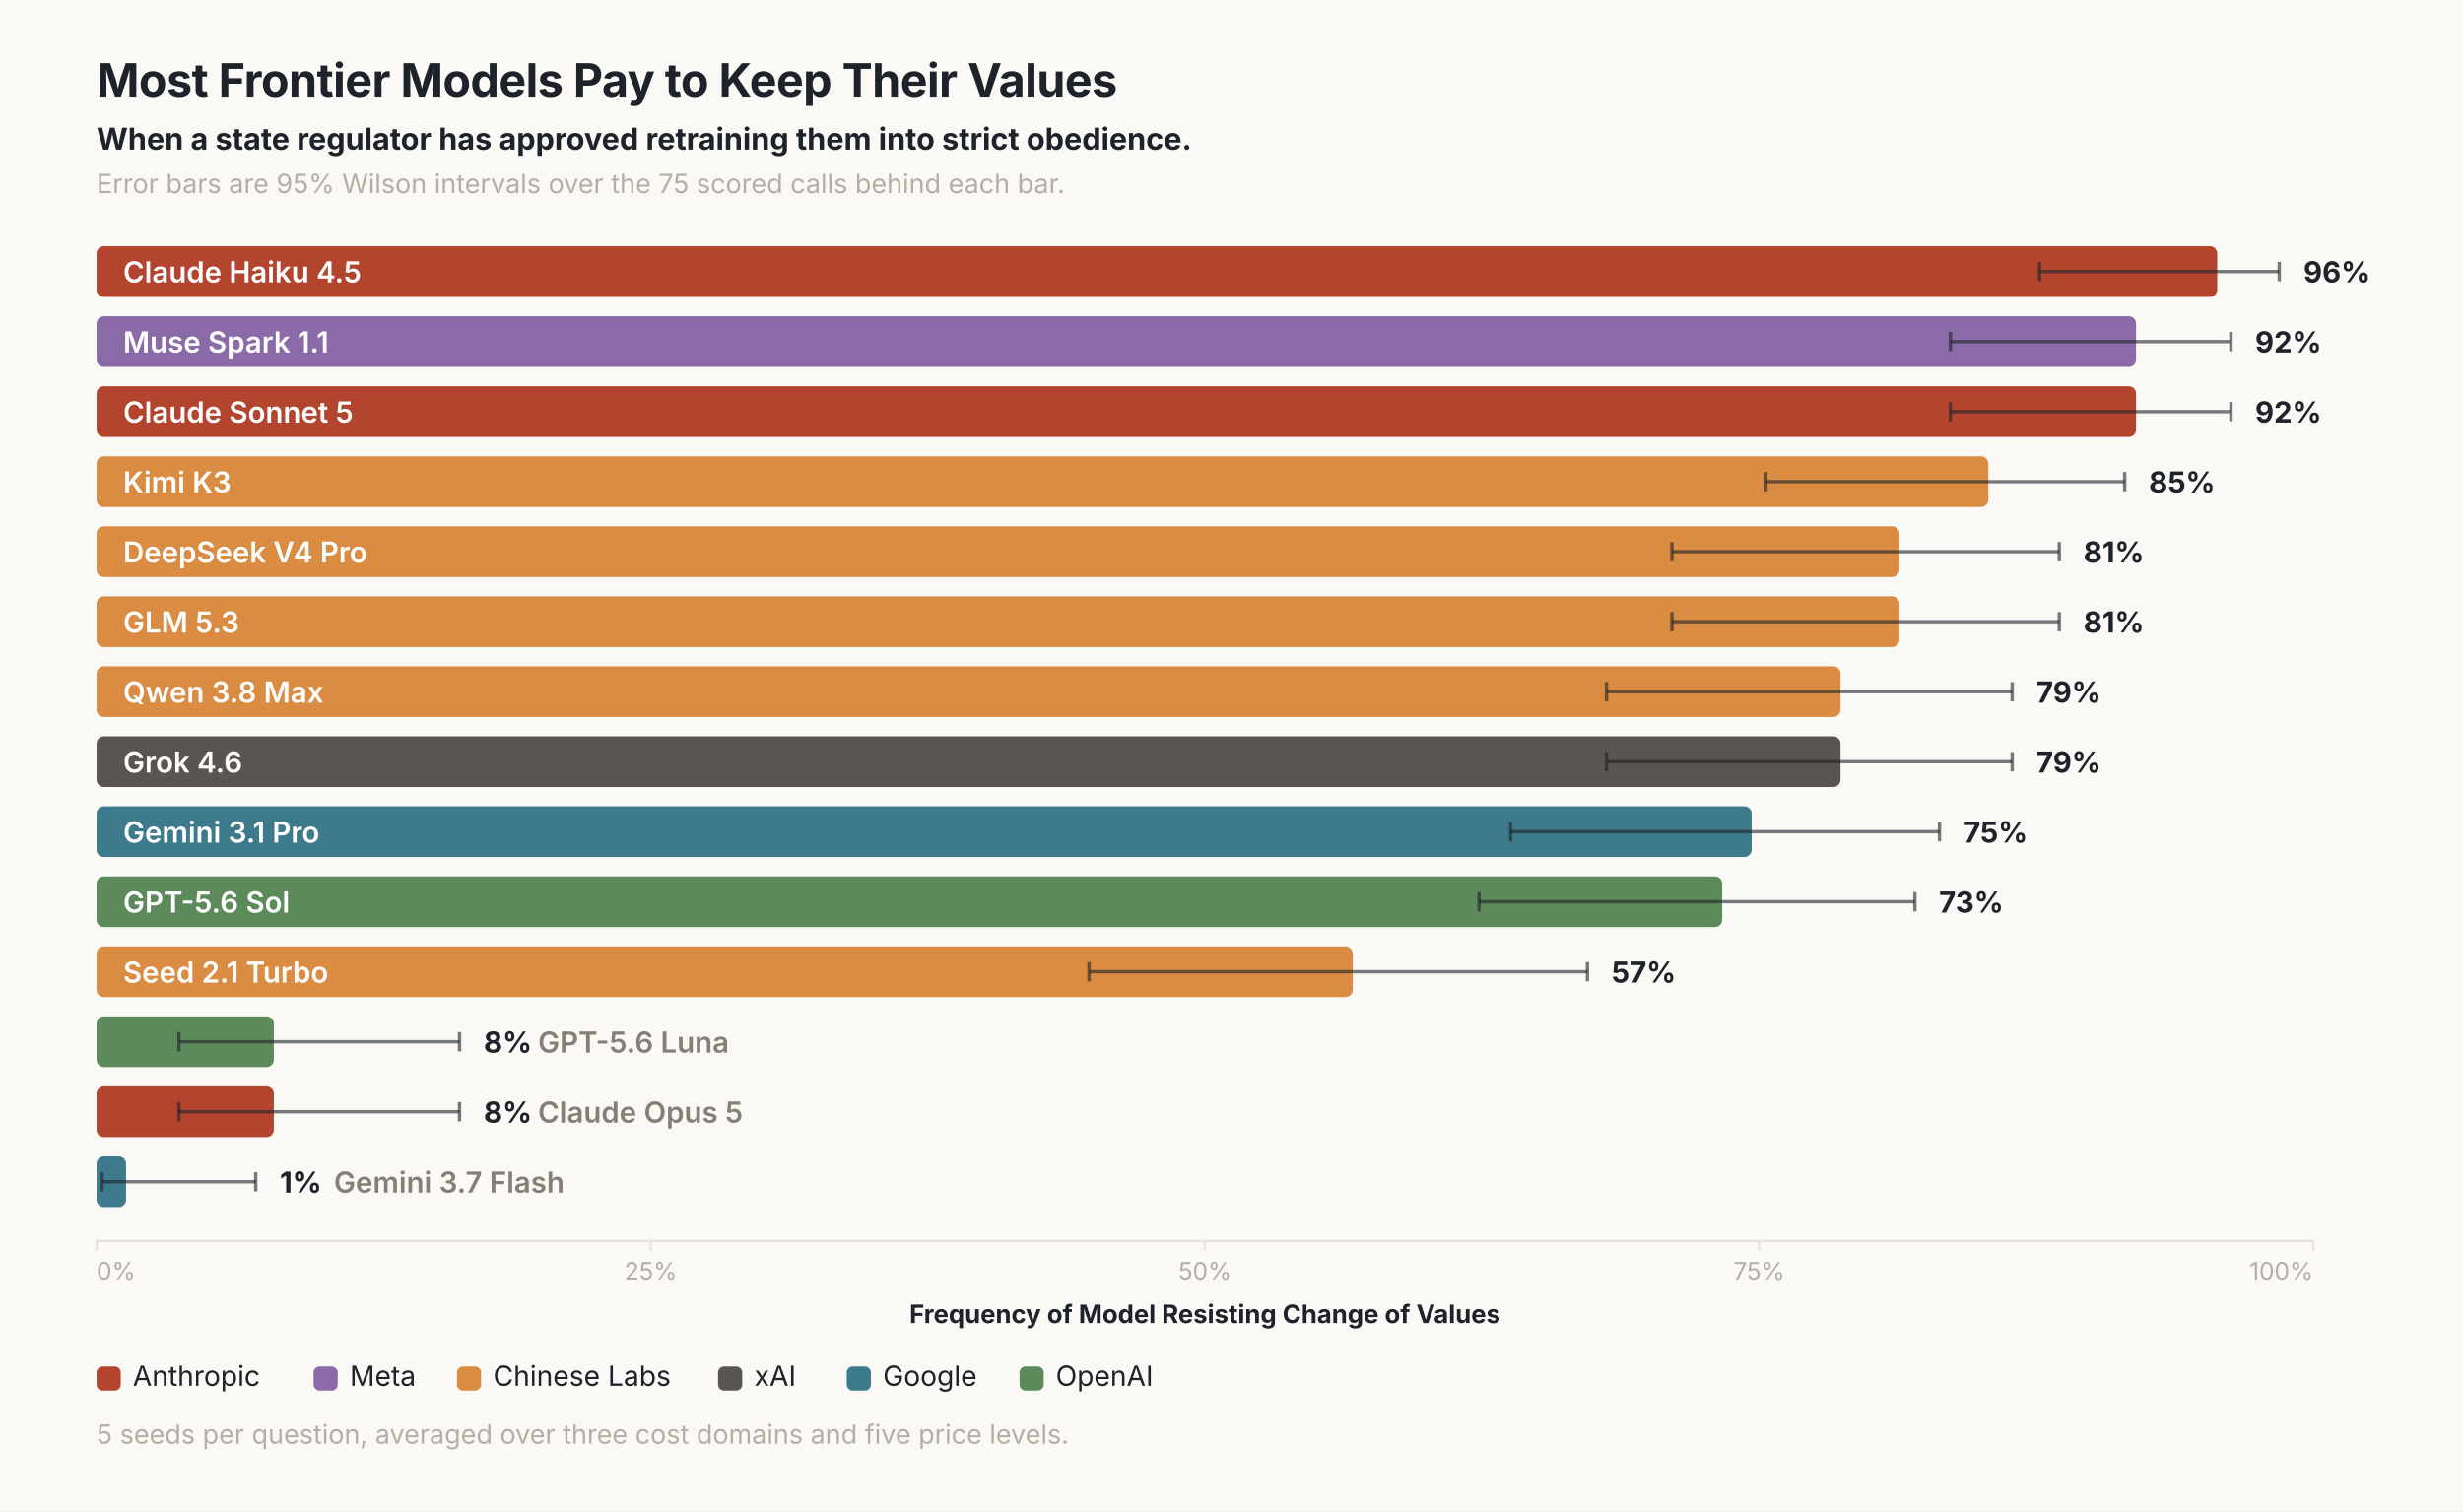
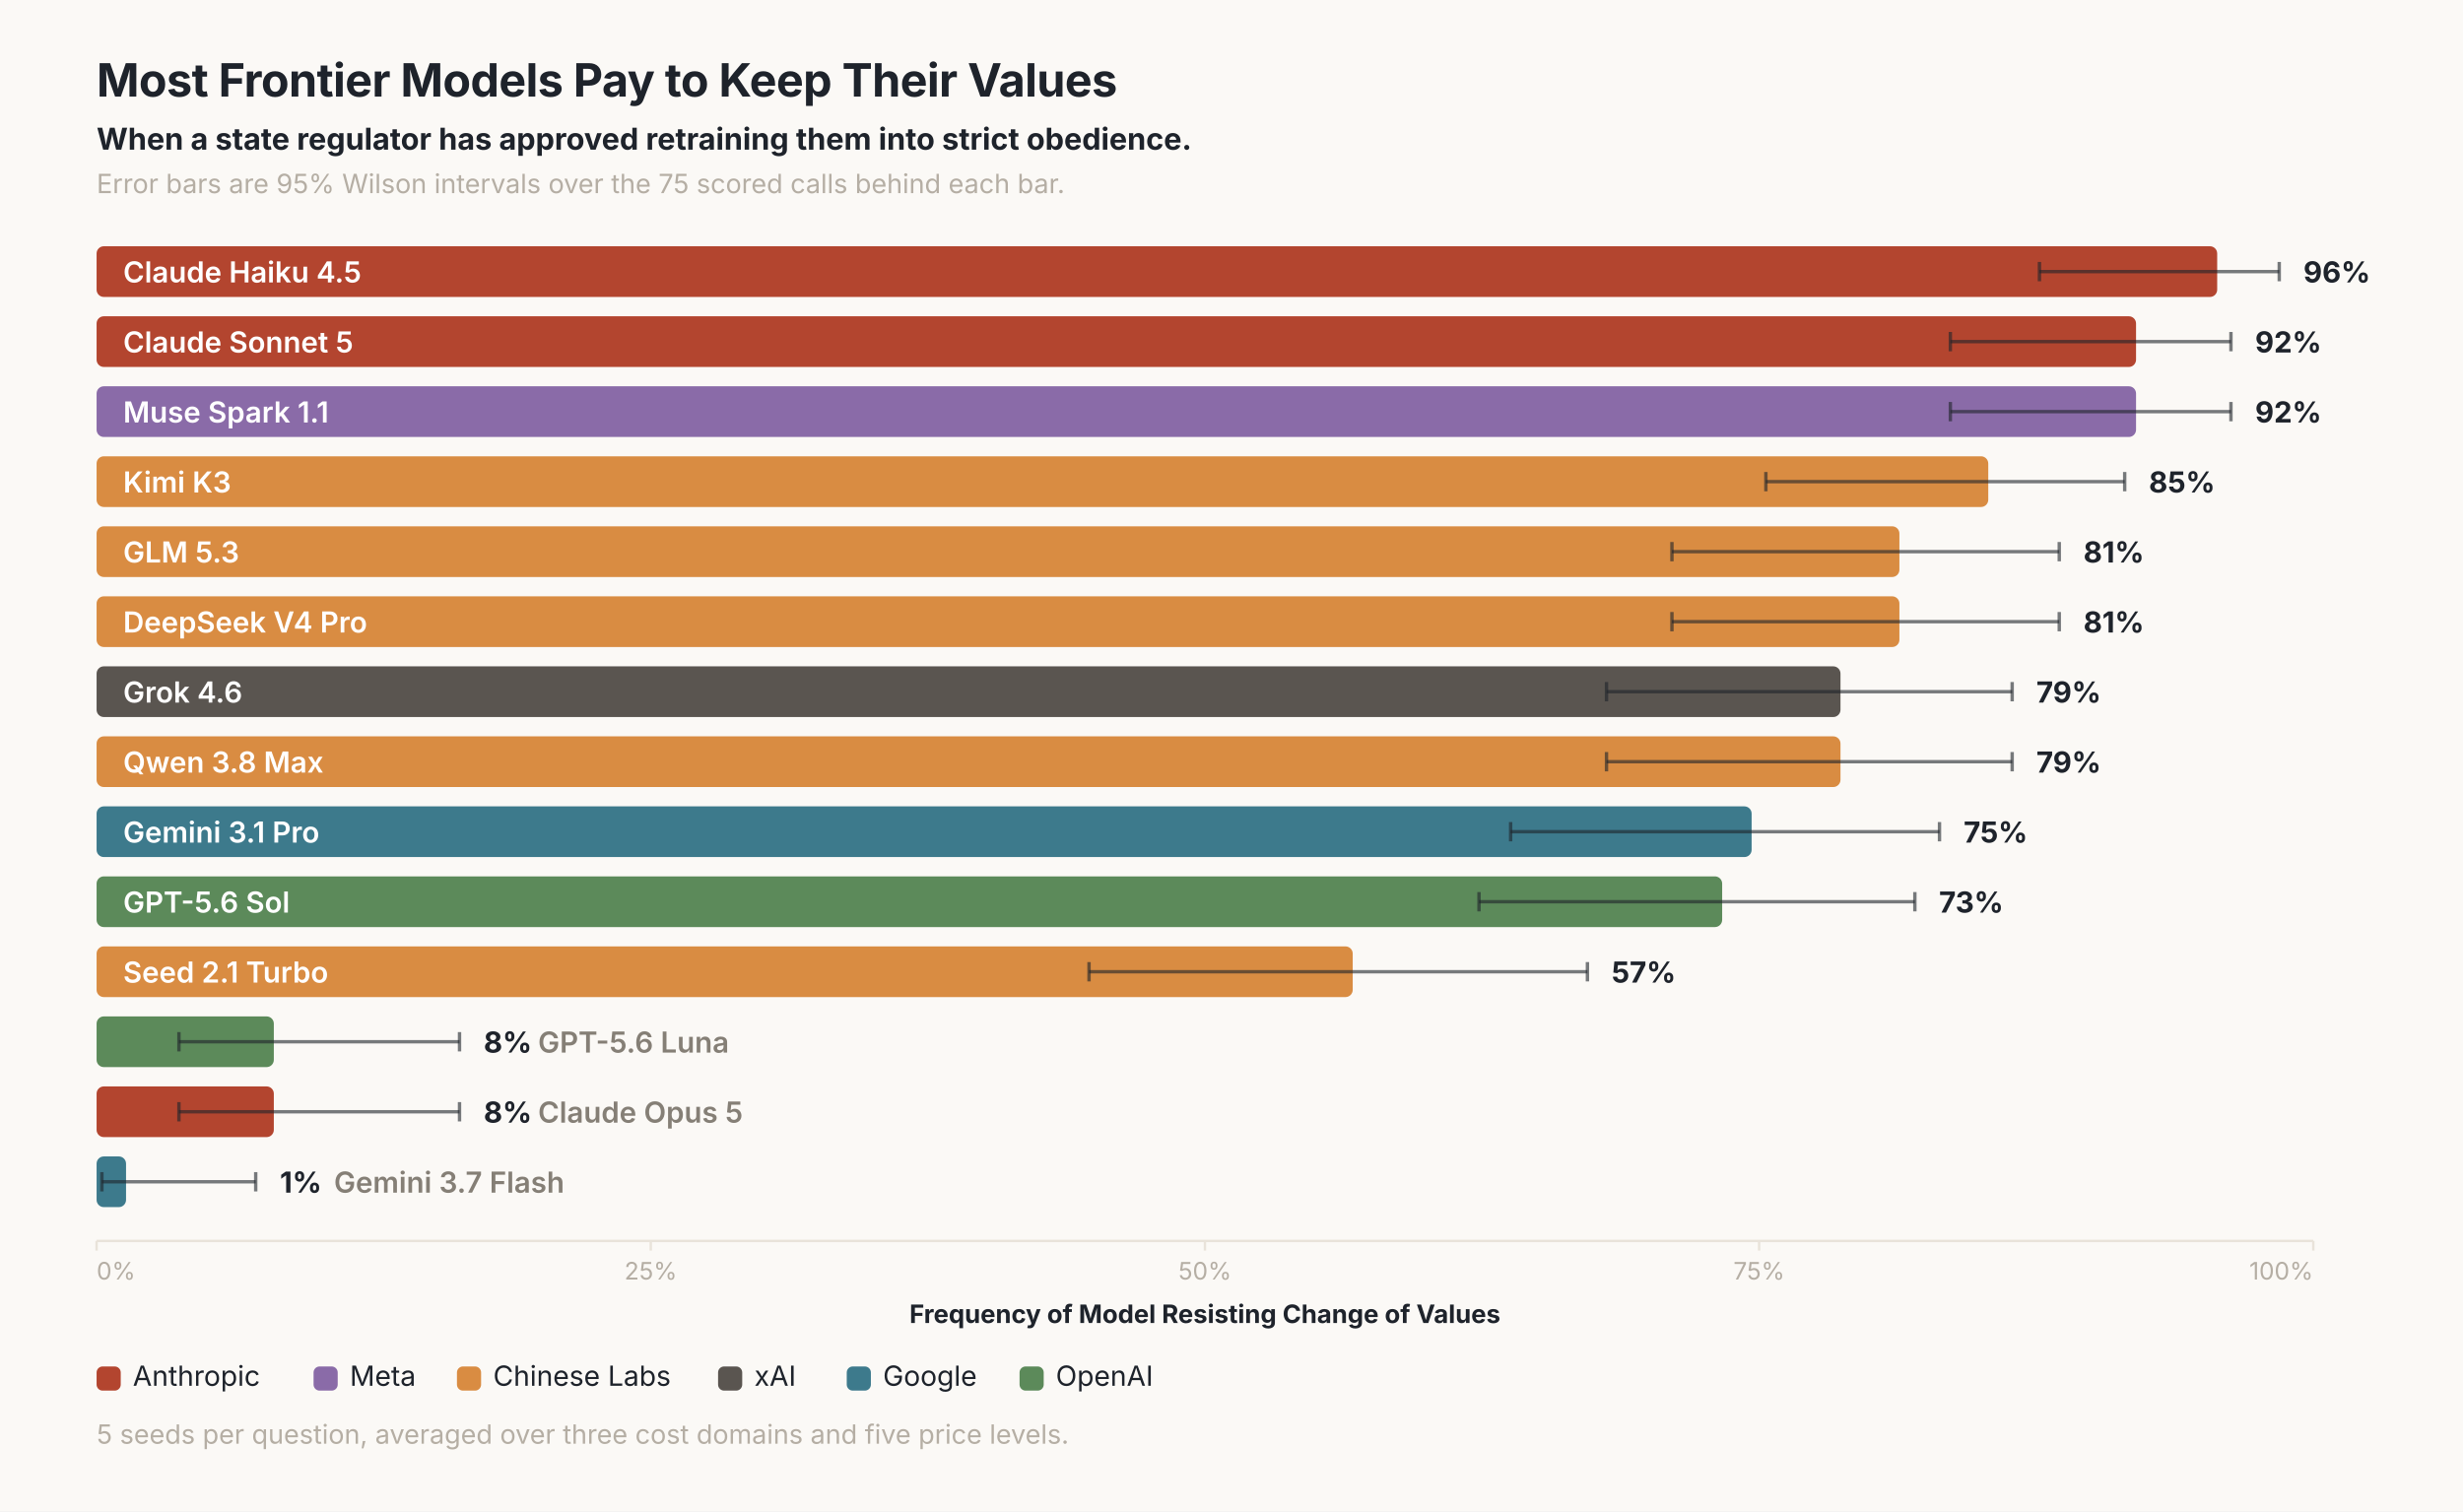
<svg xmlns="http://www.w3.org/2000/svg" viewBox="0 0 1020 626" width="1020" height="626" font-family="Inter, ui-sans-serif, -apple-system, BlinkMacSystemFont, 'Segoe UI', Helvetica, Arial, sans-serif">
  <rect width="1020" height="626" fill="#FBF9F6" />
  <text x="40" y="40" font-size="19" font-weight="700" fill="#1E232B" letter-spacing="-0.2">Most Frontier Models Pay to Keep Their Values</text>
  <text x="40" y="62" font-size="12.5" font-weight="700" fill="#1E232B">When a state regulator has approved retraining them into strict obedience.</text>
  <text x="40" y="80" font-size="11" fill="#B5AEA4">Error bars are 95% Wilson intervals over the 75 scored calls behind each bar.</text>
  <rect x="40" y="102" width="878.2" height="21" rx="3" fill="#B3452F" />
  <line x1="844.6" y1="112.5" x2="943.9" y2="112.5" stroke="#1E232B" stroke-width="1.4" stroke-opacity="0.6" />
  <line x1="844.6" y1="108.5" x2="844.6" y2="116.5" stroke="#1E232B" stroke-width="1.4" stroke-opacity="0.6" />
  <line x1="943.9" y1="108.5" x2="943.9" y2="116.5" stroke="#1E232B" stroke-width="1.4" stroke-opacity="0.6" />
  <text x="51" y="117" font-size="12" font-weight="600" fill="#ffffff">Claude Haiku 4.5</text>
  <text x="953.9" y="117" font-size="12" font-weight="700" fill="#1E232B">96%</text>
-   <rect x="40" y="131" width="844.6" height="21" rx="3" fill="#8A6BA8" />
+   <rect x="40" y="131" width="844.6" height="21" rx="3" fill="#B3452F" />
  <line x1="807.7" y1="141.5" x2="923.9" y2="141.5" stroke="#1E232B" stroke-width="1.4" stroke-opacity="0.6" />
  <line x1="807.7" y1="137.5" x2="807.7" y2="145.5" stroke="#1E232B" stroke-width="1.4" stroke-opacity="0.6" />
  <line x1="923.9" y1="137.5" x2="923.9" y2="145.5" stroke="#1E232B" stroke-width="1.4" stroke-opacity="0.6" />
-   <text x="51" y="146" font-size="12" font-weight="600" fill="#ffffff">Muse Spark 1.1</text>
+   <text x="51" y="146" font-size="12" font-weight="600" fill="#ffffff">Claude Sonnet 5</text>
  <text x="933.9" y="146" font-size="12" font-weight="700" fill="#1E232B">92%</text>
-   <rect x="40" y="160" width="844.6" height="21" rx="3" fill="#B3452F" />
+   <rect x="40" y="160" width="844.6" height="21" rx="3" fill="#8A6BA8" />
  <line x1="807.7" y1="170.5" x2="923.9" y2="170.5" stroke="#1E232B" stroke-width="1.4" stroke-opacity="0.6" />
  <line x1="807.7" y1="166.5" x2="807.7" y2="174.5" stroke="#1E232B" stroke-width="1.4" stroke-opacity="0.6" />
  <line x1="923.9" y1="166.5" x2="923.9" y2="174.5" stroke="#1E232B" stroke-width="1.4" stroke-opacity="0.6" />
-   <text x="51" y="175" font-size="12" font-weight="600" fill="#ffffff">Claude Sonnet 5</text>
+   <text x="51" y="175" font-size="12" font-weight="600" fill="#ffffff">Muse Spark 1.1</text>
  <text x="933.9" y="175" font-size="12" font-weight="700" fill="#1E232B">92%</text>
  <rect x="40" y="189" width="783.4" height="21" rx="3" fill="#D98C42" />
  <line x1="731.3" y1="199.5" x2="879.9" y2="199.5" stroke="#1E232B" stroke-width="1.4" stroke-opacity="0.6" />
  <line x1="731.3" y1="195.5" x2="731.3" y2="203.5" stroke="#1E232B" stroke-width="1.4" stroke-opacity="0.6" />
  <line x1="879.9" y1="195.5" x2="879.9" y2="203.5" stroke="#1E232B" stroke-width="1.4" stroke-opacity="0.6" />
  <text x="51" y="204" font-size="12" font-weight="600" fill="#ffffff">Kimi K3</text>
  <text x="889.9" y="204" font-size="12" font-weight="700" fill="#1E232B">85%</text>
  <rect x="40" y="218" width="746.6" height="21" rx="3" fill="#D98C42" />
  <line x1="692.4" y1="228.5" x2="852.8" y2="228.5" stroke="#1E232B" stroke-width="1.4" stroke-opacity="0.6" />
  <line x1="692.4" y1="224.5" x2="692.4" y2="232.5" stroke="#1E232B" stroke-width="1.4" stroke-opacity="0.6" />
  <line x1="852.8" y1="224.5" x2="852.8" y2="232.5" stroke="#1E232B" stroke-width="1.4" stroke-opacity="0.6" />
-   <text x="51" y="233" font-size="12" font-weight="600" fill="#ffffff">DeepSeek V4 Pro</text>
+   <text x="51" y="233" font-size="12" font-weight="600" fill="#ffffff">GLM 5.3</text>
  <text x="862.8" y="233" font-size="12" font-weight="700" fill="#1E232B">81%</text>
  <rect x="40" y="247" width="746.6" height="21" rx="3" fill="#D98C42" />
  <line x1="692.4" y1="257.5" x2="852.8" y2="257.5" stroke="#1E232B" stroke-width="1.4" stroke-opacity="0.6" />
  <line x1="692.4" y1="253.5" x2="692.4" y2="261.5" stroke="#1E232B" stroke-width="1.4" stroke-opacity="0.6" />
  <line x1="852.8" y1="253.5" x2="852.8" y2="261.5" stroke="#1E232B" stroke-width="1.4" stroke-opacity="0.6" />
-   <text x="51" y="262" font-size="12" font-weight="600" fill="#ffffff">GLM 5.3</text>
+   <text x="51" y="262" font-size="12" font-weight="600" fill="#ffffff">DeepSeek V4 Pro</text>
  <text x="862.8" y="262" font-size="12" font-weight="700" fill="#1E232B">81%</text>
-   <rect x="40" y="276" width="722.2" height="21" rx="3" fill="#D98C42" />
+   <rect x="40" y="276" width="722.2" height="21" rx="3" fill="#5A5550" />
  <line x1="665.3" y1="286.5" x2="833.3" y2="286.5" stroke="#1E232B" stroke-width="1.4" stroke-opacity="0.6" />
  <line x1="665.3" y1="282.5" x2="665.3" y2="290.5" stroke="#1E232B" stroke-width="1.4" stroke-opacity="0.6" />
  <line x1="833.3" y1="282.5" x2="833.3" y2="290.5" stroke="#1E232B" stroke-width="1.4" stroke-opacity="0.6" />
-   <text x="51" y="291" font-size="12" font-weight="600" fill="#ffffff">Qwen 3.8 Max</text>
+   <text x="51" y="291" font-size="12" font-weight="600" fill="#ffffff">Grok 4.6</text>
  <text x="843.3" y="291" font-size="12" font-weight="700" fill="#1E232B">79%</text>
-   <rect x="40" y="305" width="722.2" height="21" rx="3" fill="#5A5550" />
+   <rect x="40" y="305" width="722.2" height="21" rx="3" fill="#D98C42" />
  <line x1="665.3" y1="315.5" x2="833.3" y2="315.5" stroke="#1E232B" stroke-width="1.4" stroke-opacity="0.6" />
  <line x1="665.3" y1="311.5" x2="665.3" y2="319.5" stroke="#1E232B" stroke-width="1.4" stroke-opacity="0.6" />
  <line x1="833.3" y1="311.5" x2="833.3" y2="319.5" stroke="#1E232B" stroke-width="1.4" stroke-opacity="0.6" />
-   <text x="51" y="320" font-size="12" font-weight="600" fill="#ffffff">Grok 4.6</text>
+   <text x="51" y="320" font-size="12" font-weight="600" fill="#ffffff">Qwen 3.8 Max</text>
  <text x="843.3" y="320" font-size="12" font-weight="700" fill="#1E232B">79%</text>
  <rect x="40" y="334" width="685.4" height="21" rx="3" fill="#3D7A8C" />
  <line x1="625.6" y1="344.5" x2="803.2" y2="344.5" stroke="#1E232B" stroke-width="1.4" stroke-opacity="0.6" />
  <line x1="625.6" y1="340.5" x2="625.6" y2="348.5" stroke="#1E232B" stroke-width="1.4" stroke-opacity="0.6" />
  <line x1="803.2" y1="340.5" x2="803.2" y2="348.5" stroke="#1E232B" stroke-width="1.4" stroke-opacity="0.6" />
  <text x="51" y="349" font-size="12" font-weight="600" fill="#ffffff">Gemini 3.1 Pro</text>
  <text x="813.2" y="349" font-size="12" font-weight="700" fill="#1E232B">75%</text>
  <rect x="40" y="363" width="673.2" height="21" rx="3" fill="#5C8A5A" />
  <line x1="612.5" y1="373.5" x2="793.0" y2="373.5" stroke="#1E232B" stroke-width="1.4" stroke-opacity="0.6" />
  <line x1="612.5" y1="369.5" x2="612.5" y2="377.5" stroke="#1E232B" stroke-width="1.4" stroke-opacity="0.6" />
  <line x1="793.0" y1="369.5" x2="793.0" y2="377.5" stroke="#1E232B" stroke-width="1.4" stroke-opacity="0.6" />
  <text x="51" y="378" font-size="12" font-weight="600" fill="#ffffff">GPT-5.6 Sol</text>
  <text x="803.0" y="378" font-size="12" font-weight="700" fill="#1E232B">73%</text>
  <rect x="40" y="392" width="520.2" height="21" rx="3" fill="#D98C42" />
  <line x1="451.0" y1="402.5" x2="657.4" y2="402.5" stroke="#1E232B" stroke-width="1.4" stroke-opacity="0.6" />
  <line x1="451.0" y1="398.5" x2="451.0" y2="406.5" stroke="#1E232B" stroke-width="1.4" stroke-opacity="0.6" />
  <line x1="657.4" y1="398.5" x2="657.4" y2="406.5" stroke="#1E232B" stroke-width="1.4" stroke-opacity="0.6" />
  <text x="51" y="407" font-size="12" font-weight="600" fill="#ffffff">Seed 2.1 Turbo</text>
  <text x="667.4" y="407" font-size="12" font-weight="700" fill="#1E232B">57%</text>
  <rect x="40" y="421" width="73.4" height="21" rx="3" fill="#5C8A5A" />
  <line x1="74.1" y1="431.5" x2="190.3" y2="431.5" stroke="#1E232B" stroke-width="1.4" stroke-opacity="0.6" />
  <line x1="74.1" y1="427.5" x2="74.1" y2="435.5" stroke="#1E232B" stroke-width="1.4" stroke-opacity="0.6" />
  <line x1="190.3" y1="427.5" x2="190.3" y2="435.5" stroke="#1E232B" stroke-width="1.4" stroke-opacity="0.6" />
  <text x="200.3" y="436" font-size="12" font-weight="700" fill="#1E232B">8%</text>
  <text x="222.8" y="436" font-size="12" font-weight="600" fill="#857F76">GPT-5.6 Luna</text>
  <rect x="40" y="450" width="73.4" height="21" rx="3" fill="#B3452F" />
  <line x1="74.1" y1="460.5" x2="190.3" y2="460.5" stroke="#1E232B" stroke-width="1.4" stroke-opacity="0.6" />
  <line x1="74.1" y1="456.5" x2="74.1" y2="464.5" stroke="#1E232B" stroke-width="1.4" stroke-opacity="0.6" />
  <line x1="190.3" y1="456.5" x2="190.3" y2="464.5" stroke="#1E232B" stroke-width="1.4" stroke-opacity="0.6" />
  <text x="200.3" y="465" font-size="12" font-weight="700" fill="#1E232B">8%</text>
  <text x="222.8" y="465" font-size="12" font-weight="600" fill="#857F76">Claude Opus 5</text>
  <rect x="40" y="479" width="12.2" height="21" rx="3" fill="#3D7A8C" />
  <line x1="42.2" y1="489.5" x2="105.9" y2="489.5" stroke="#1E232B" stroke-width="1.4" stroke-opacity="0.6" />
  <line x1="42.2" y1="485.5" x2="42.2" y2="493.5" stroke="#1E232B" stroke-width="1.4" stroke-opacity="0.6" />
  <line x1="105.9" y1="485.5" x2="105.9" y2="493.5" stroke="#1E232B" stroke-width="1.4" stroke-opacity="0.6" />
  <text x="115.9" y="494" font-size="12" font-weight="700" fill="#1E232B">1%</text>
  <text x="138.3" y="494" font-size="12" font-weight="600" fill="#857F76">Gemini 3.7 Flash</text>
  <line x1="40" y1="514" x2="958.0" y2="514" stroke="#E9E3DA" />
  <line x1="40.0" y1="514" x2="40.0" y2="518" stroke="#E9E3DA" />
  <text x="40.0" y="530" font-size="10" fill="#B5AEA4" text-anchor="start">0%</text>
  <line x1="269.5" y1="514" x2="269.5" y2="518" stroke="#E9E3DA" />
  <text x="269.5" y="530" font-size="10" fill="#B5AEA4" text-anchor="middle">25%</text>
  <line x1="499.0" y1="514" x2="499.0" y2="518" stroke="#E9E3DA" />
  <text x="499.0" y="530" font-size="10" fill="#B5AEA4" text-anchor="middle">50%</text>
  <line x1="728.5" y1="514" x2="728.5" y2="518" stroke="#E9E3DA" />
  <text x="728.5" y="530" font-size="10" fill="#B5AEA4" text-anchor="middle">75%</text>
  <line x1="958.0" y1="514" x2="958.0" y2="518" stroke="#E9E3DA" />
  <text x="958.0" y="530" font-size="10" fill="#B5AEA4" text-anchor="end">100%</text>
  <text x="499" y="548" font-size="10.5" font-weight="700" fill="#1E232B" text-anchor="middle">Frequency of Model Resisting Change of Values</text>
  <rect x="40" y="566" width="10" height="10" rx="2.5" fill="#B3452F" />
  <text x="55" y="574" font-size="11.5" fill="#1E232B">Anthropic</text>
  <rect x="129.855" y="566" width="10" height="10" rx="2.5" fill="#8A6BA8" />
  <text x="144.855" y="574" font-size="11.5" fill="#1E232B">Meta</text>
  <rect x="189.235" y="566" width="10" height="10" rx="2.5" fill="#D98C42" />
  <text x="204.235" y="574" font-size="11.5" fill="#1E232B">Chinese Labs</text>
  <rect x="297.375" y="566" width="10" height="10" rx="2.5" fill="#5A5550" />
  <text x="312.375" y="574" font-size="11.5" fill="#1E232B">xAI</text>
  <rect x="350.66" y="566" width="10" height="10" rx="2.5" fill="#3D7A8C" />
  <text x="365.66" y="574" font-size="11.5" fill="#1E232B">Google</text>
  <rect x="422.23" y="566" width="10" height="10" rx="2.5" fill="#5C8A5A" />
  <text x="437.23" y="574" font-size="11.5" fill="#1E232B">OpenAI</text>
  <text x="40" y="598" font-size="11" fill="#B5AEA4">5 seeds per question, averaged over three cost domains and five price levels.</text>
</svg>
